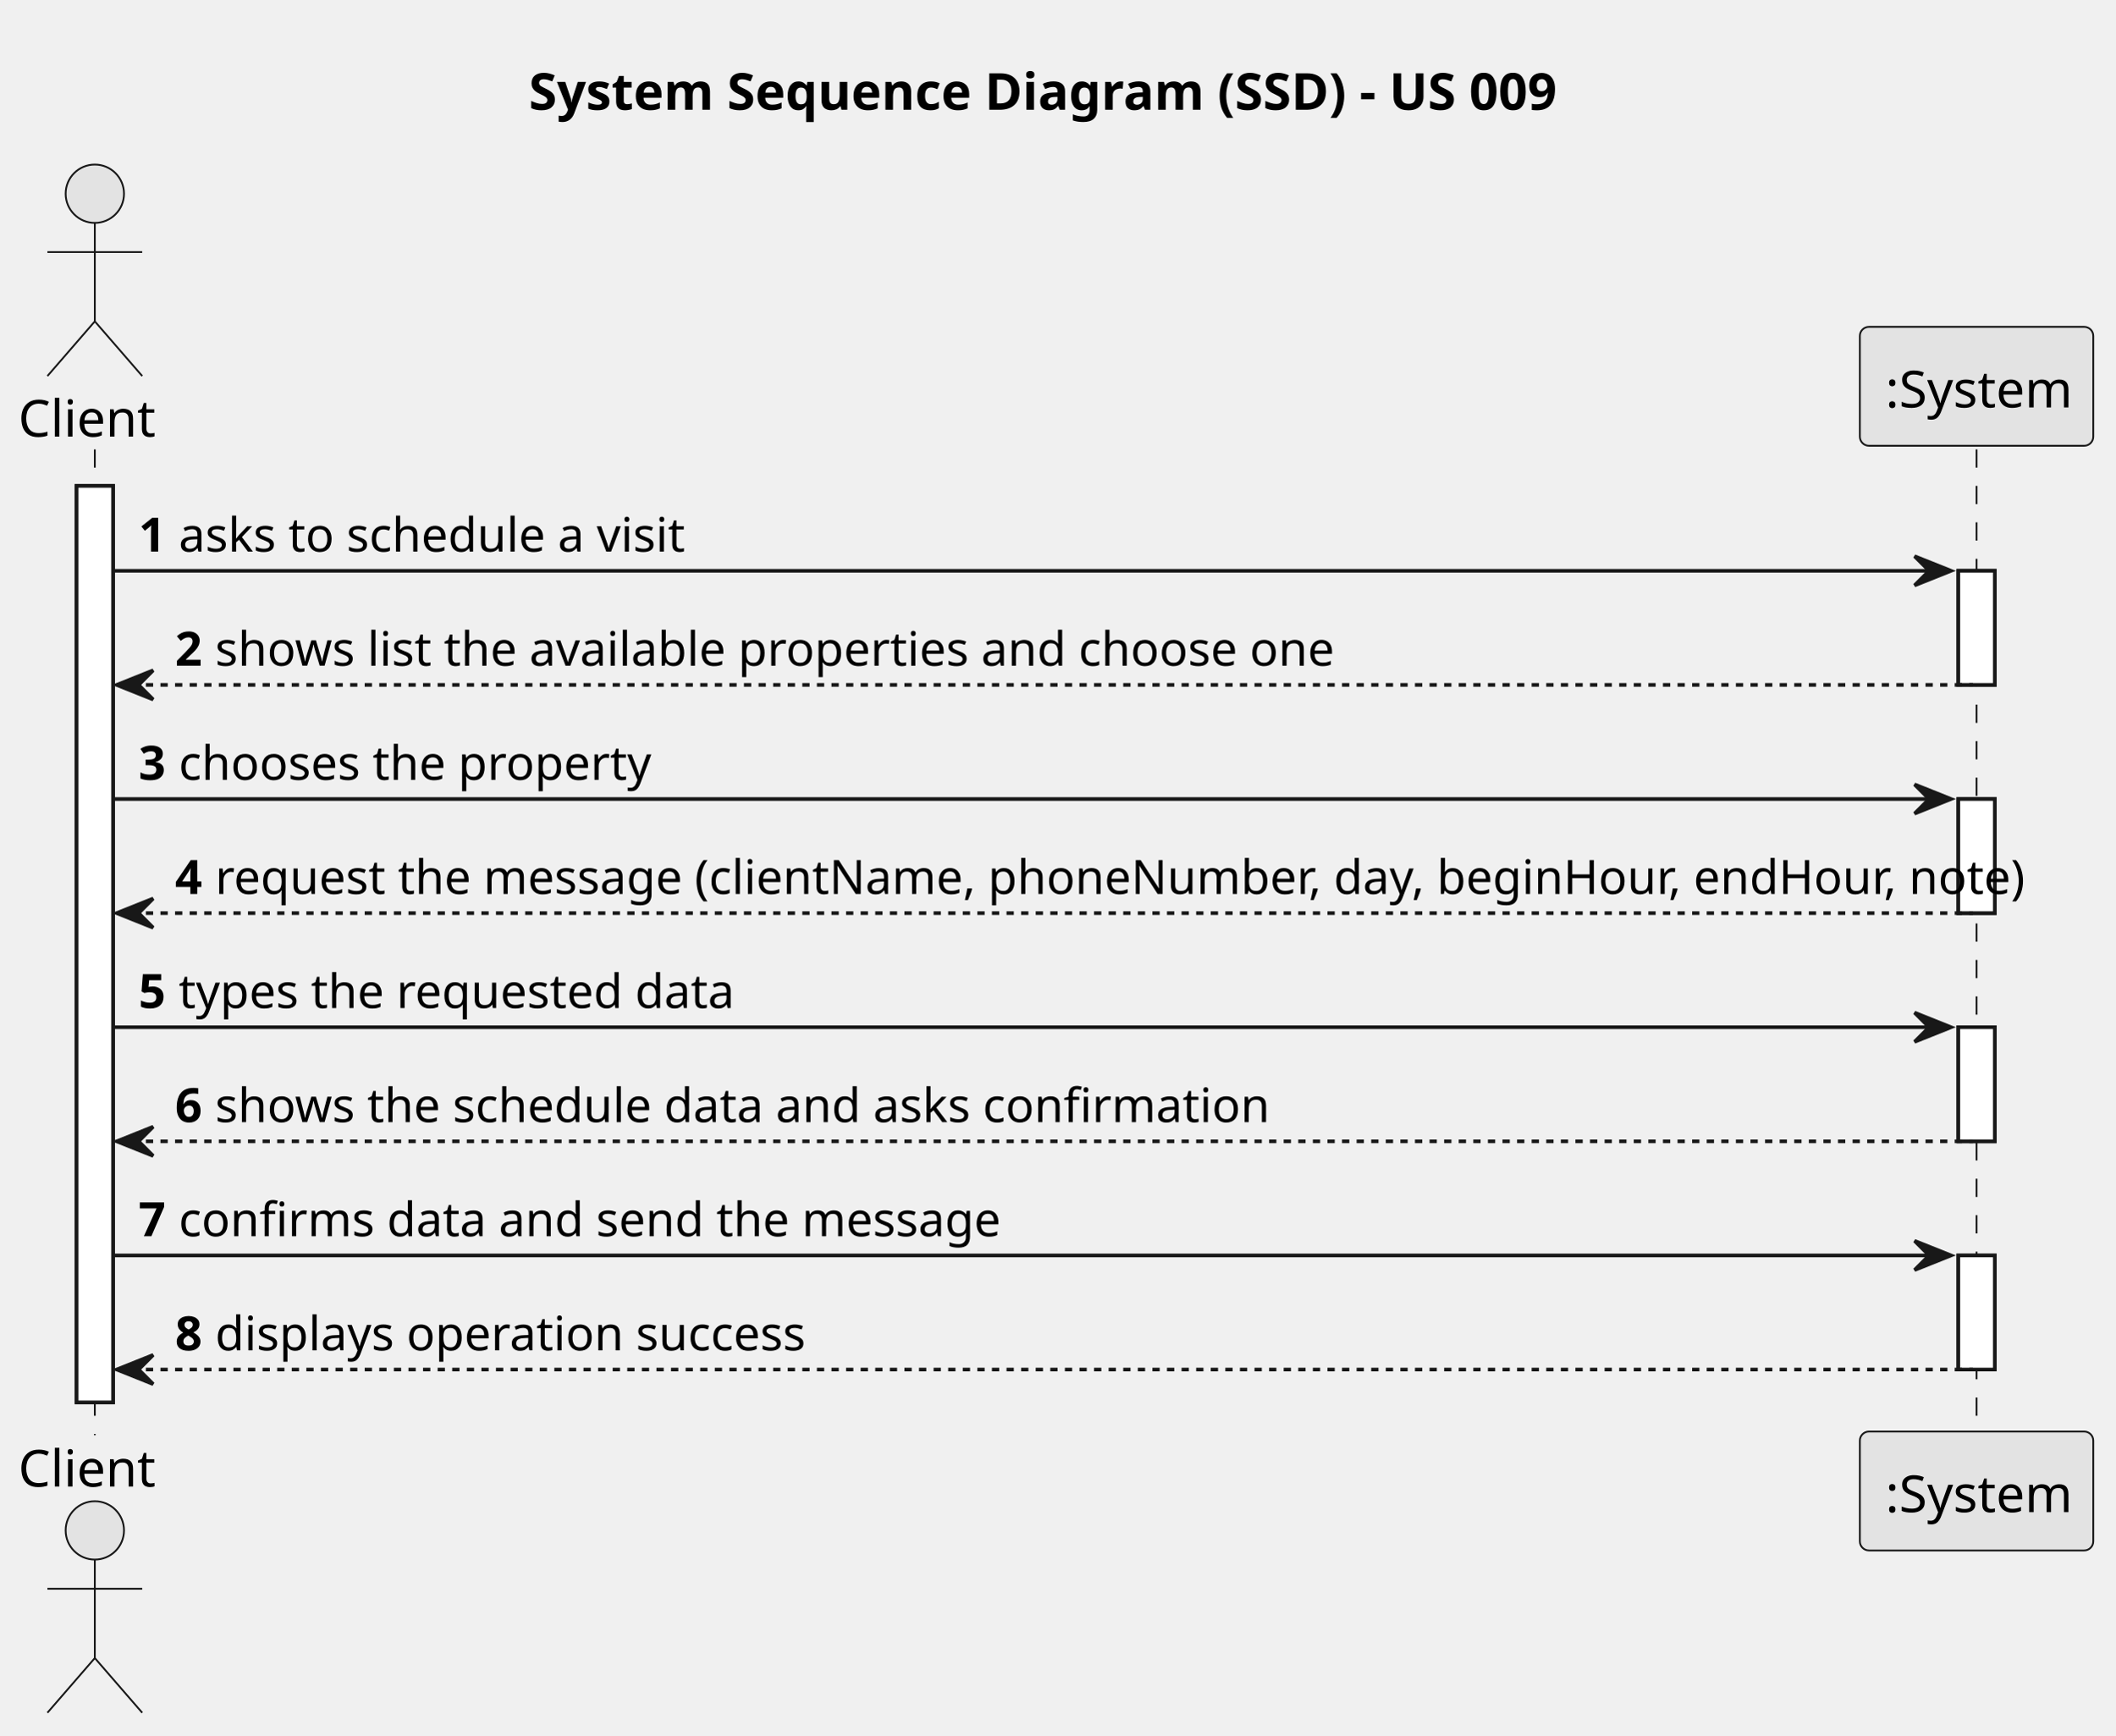
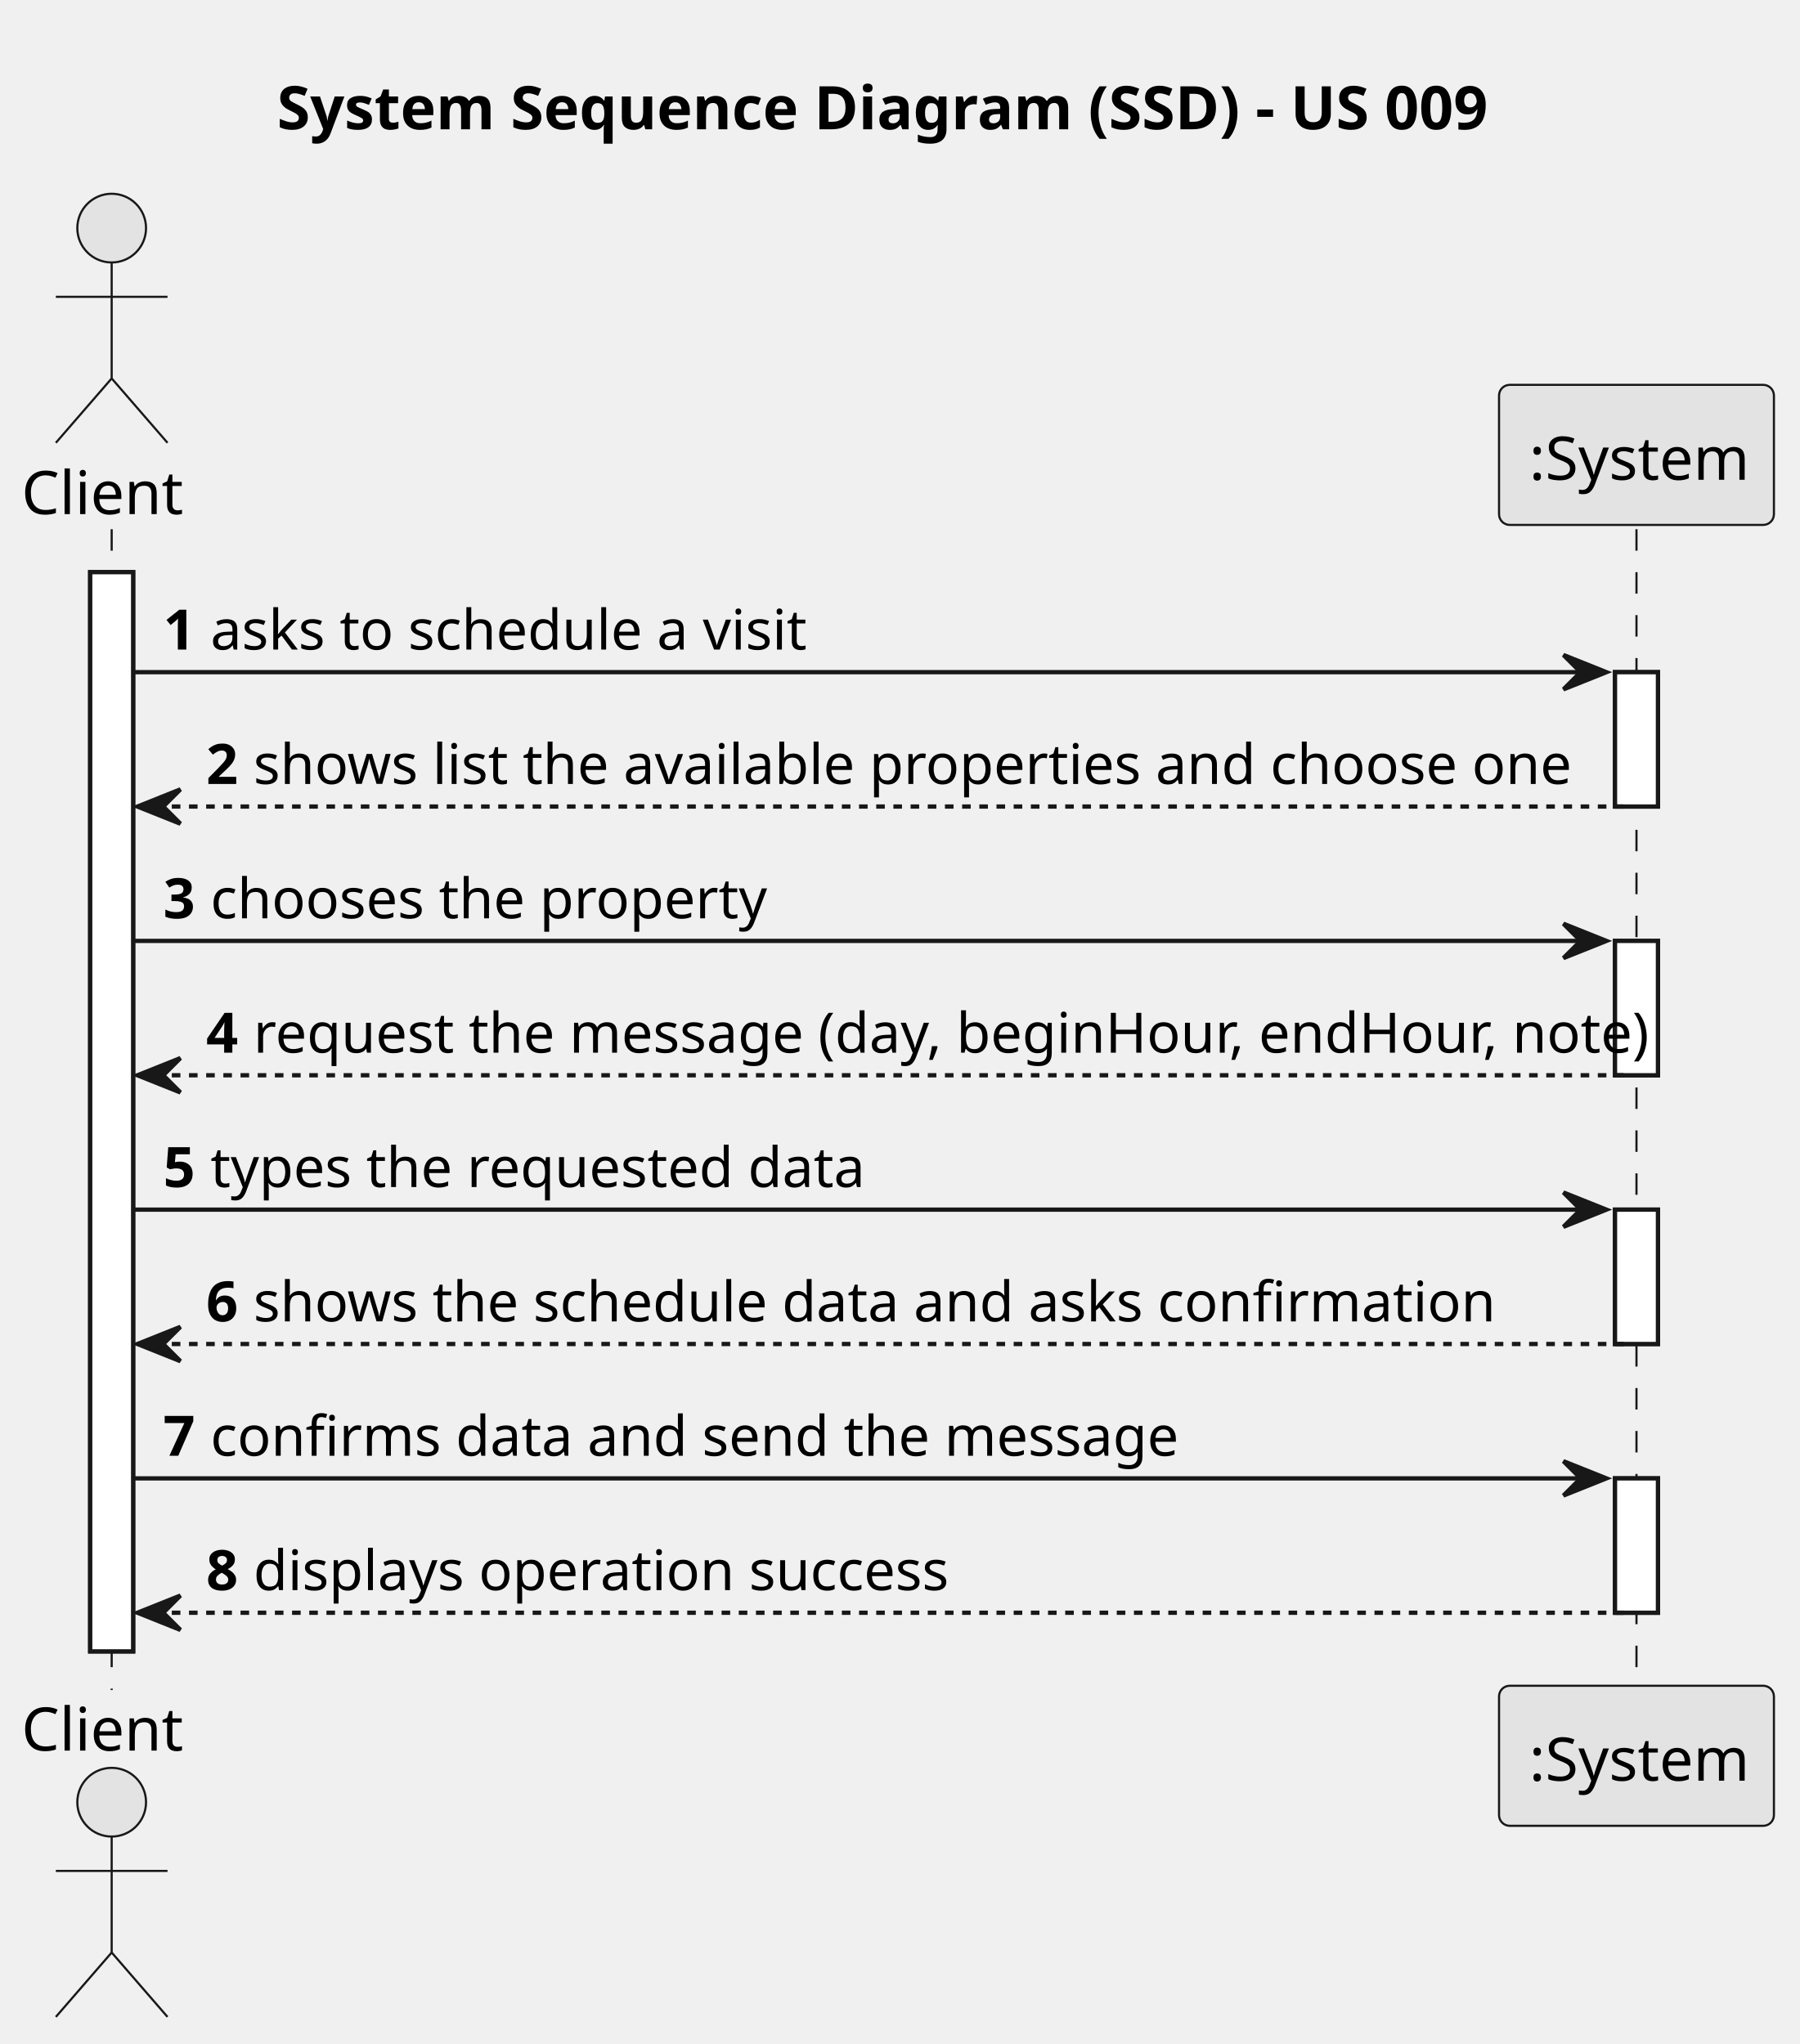
- <svg xmlns="http://www.w3.org/2000/svg" contentStyleType="text/css" height="476px" preserveAspectRatio="none" style="width:580px;height:476px;background:#FFFFFF;" version="1.1" viewBox="0 0 580 476" width="580px" zoomAndPan="magnify">
+ <svg xmlns="http://www.w3.org/2000/svg" contentStyleType="text/css" height="476px" preserveAspectRatio="none" style="width:419px;height:476px;background:#FFFFFF;" version="1.1" viewBox="0 0 419 476" width="419px" zoomAndPan="magnify">
  <defs />
  <g>
-     <text fill="#000000" font-family="sans-serif" font-size="14" font-weight="bold" lengthAdjust="spacing" textLength="288" x="145" y="30.107">System Sequence Diagram (SSD) - US 009</text>
+     <text fill="#000000" font-family="sans-serif" font-size="14" font-weight="bold" lengthAdjust="spacing" textLength="288" x="64.5" y="30.107">System Sequence Diagram (SSD) - US 009</text>
    <rect fill="#FFFFFF" height="251.328" style="stroke:#181818;stroke-width:1.0;" width="10" x="21" y="133.242" />
-     <rect fill="#FFFFFF" height="31.291" style="stroke:#181818;stroke-width:1.0;" width="10" x="537" y="156.533" />
-     <rect fill="#FFFFFF" height="31.291" style="stroke:#181818;stroke-width:1.0;" width="10" x="537" y="219.115" />
-     <rect fill="#FFFFFF" height="31.291" style="stroke:#181818;stroke-width:1.0;" width="10" x="537" y="281.697" />
-     <rect fill="#FFFFFF" height="31.291" style="stroke:#181818;stroke-width:1.0;" width="10" x="537" y="344.279" />
+     <rect fill="#FFFFFF" height="31.291" style="stroke:#181818;stroke-width:1.0;" width="10" x="376" y="156.533" />
+     <rect fill="#FFFFFF" height="31.291" style="stroke:#181818;stroke-width:1.0;" width="10" x="376" y="219.115" />
+     <rect fill="#FFFFFF" height="31.291" style="stroke:#181818;stroke-width:1.0;" width="10" x="376" y="281.697" />
+     <rect fill="#FFFFFF" height="31.291" style="stroke:#181818;stroke-width:1.0;" width="10" x="376" y="344.279" />
    <line style="stroke:#181818;stroke-width:0.5;stroke-dasharray:5.0,5.0;" x1="26" x2="26" y1="123.242" y2="393.57" />
-     <line style="stroke:#181818;stroke-width:0.5;stroke-dasharray:5.0,5.0;" x1="542" x2="542" y1="123.242" y2="393.57" />
+     <line style="stroke:#181818;stroke-width:0.5;stroke-dasharray:5.0,5.0;" x1="381" x2="381" y1="123.242" y2="393.57" />
    <text fill="#000000" font-family="sans-serif" font-size="14" lengthAdjust="spacing" textLength="36" x="5" y="119.728">Client</text>
    <ellipse cx="26" cy="53.121" fill="#E3E3E3" rx="8" ry="8" style="stroke:#181818;stroke-width:0.5;" />
    <path d="M26,61.121 L26,88.121 M13,69.121 L39,69.121 M26,88.121 L13,103.121 M26,88.121 L39,103.121 " fill="none" style="stroke:#181818;stroke-width:0.5;" />
    <text fill="#000000" font-family="sans-serif" font-size="14" lengthAdjust="spacing" textLength="36" x="5" y="407.678">Client</text>
    <ellipse cx="26" cy="419.691" fill="#E3E3E3" rx="8" ry="8" style="stroke:#181818;stroke-width:0.5;" />
    <path d="M26,427.691 L26,454.691 M13,435.691 L39,435.691 M26,454.691 L13,469.691 M26,454.691 L39,469.691 " fill="none" style="stroke:#181818;stroke-width:0.5;" />
-     <rect fill="#E3E3E3" height="32.621" rx="2.5" ry="2.5" style="stroke:#181818;stroke-width:0.5;" width="64" x="510" y="89.621" />
-     <text fill="#000000" font-family="sans-serif" font-size="14" lengthAdjust="spacing" textLength="50" x="517" y="111.728">:System</text>
-     <rect fill="#E3E3E3" height="32.621" rx="2.5" ry="2.5" style="stroke:#181818;stroke-width:0.5;" width="64" x="510" y="392.57" />
-     <text fill="#000000" font-family="sans-serif" font-size="14" lengthAdjust="spacing" textLength="50" x="517" y="414.678">:System</text>
+     <rect fill="#E3E3E3" height="32.621" rx="2.5" ry="2.5" style="stroke:#181818;stroke-width:0.5;" width="64" x="349" y="89.621" />
+     <text fill="#000000" font-family="sans-serif" font-size="14" lengthAdjust="spacing" textLength="50" x="356" y="111.728">:System</text>
+     <rect fill="#E3E3E3" height="32.621" rx="2.5" ry="2.5" style="stroke:#181818;stroke-width:0.5;" width="64" x="349" y="392.57" />
+     <text fill="#000000" font-family="sans-serif" font-size="14" lengthAdjust="spacing" textLength="50" x="356" y="414.678">:System</text>
    <rect fill="#FFFFFF" height="251.328" style="stroke:#181818;stroke-width:1.0;" width="10" x="21" y="133.242" />
-     <rect fill="#FFFFFF" height="31.291" style="stroke:#181818;stroke-width:1.0;" width="10" x="537" y="156.533" />
-     <rect fill="#FFFFFF" height="31.291" style="stroke:#181818;stroke-width:1.0;" width="10" x="537" y="219.115" />
-     <rect fill="#FFFFFF" height="31.291" style="stroke:#181818;stroke-width:1.0;" width="10" x="537" y="281.697" />
-     <rect fill="#FFFFFF" height="31.291" style="stroke:#181818;stroke-width:1.0;" width="10" x="537" y="344.279" />
-     <polygon fill="#181818" points="525,152.533,535,156.533,525,160.533,529,156.533" style="stroke:#181818;stroke-width:1.0;" />
-     <line style="stroke:#181818;stroke-width:1.0;" x1="31" x2="531" y1="156.533" y2="156.533" />
+     <rect fill="#FFFFFF" height="31.291" style="stroke:#181818;stroke-width:1.0;" width="10" x="376" y="156.533" />
+     <rect fill="#FFFFFF" height="31.291" style="stroke:#181818;stroke-width:1.0;" width="10" x="376" y="219.115" />
+     <rect fill="#FFFFFF" height="31.291" style="stroke:#181818;stroke-width:1.0;" width="10" x="376" y="281.697" />
+     <rect fill="#FFFFFF" height="31.291" style="stroke:#181818;stroke-width:1.0;" width="10" x="376" y="344.279" />
+     <polygon fill="#181818" points="364,152.533,374,156.533,364,160.533,368,156.533" style="stroke:#181818;stroke-width:1.0;" />
+     <line style="stroke:#181818;stroke-width:1.0;" x1="31" x2="370" y1="156.533" y2="156.533" />
    <text fill="#000000" font-family="sans-serif" font-size="13" font-weight="bold" lengthAdjust="spacing" textLength="7" x="38" y="151.27">1</text>
    <text fill="#000000" font-family="sans-serif" font-size="13" lengthAdjust="spacing" textLength="136" x="49" y="151.27">asks to schedule a visit</text>
    <polygon fill="#181818" points="42,183.824,32,187.824,42,191.824,38,187.824" style="stroke:#181818;stroke-width:1.0;" />
-     <line style="stroke:#181818;stroke-width:1.0;stroke-dasharray:2.0,2.0;" x1="36" x2="541" y1="187.824" y2="187.824" />
+     <line style="stroke:#181818;stroke-width:1.0;stroke-dasharray:2.0,2.0;" x1="36" x2="380" y1="187.824" y2="187.824" />
    <text fill="#000000" font-family="sans-serif" font-size="13" font-weight="bold" lengthAdjust="spacing" textLength="7" x="48" y="182.561">2</text>
    <text fill="#000000" font-family="sans-serif" font-size="13" lengthAdjust="spacing" textLength="290" x="59" y="182.561">shows list the available properties and choose one</text>
-     <polygon fill="#181818" points="525,215.115,535,219.115,525,223.115,529,219.115" style="stroke:#181818;stroke-width:1.0;" />
-     <line style="stroke:#181818;stroke-width:1.0;" x1="31" x2="531" y1="219.115" y2="219.115" />
+     <polygon fill="#181818" points="364,215.115,374,219.115,364,223.115,368,219.115" style="stroke:#181818;stroke-width:1.0;" />
+     <line style="stroke:#181818;stroke-width:1.0;" x1="31" x2="370" y1="219.115" y2="219.115" />
    <text fill="#000000" font-family="sans-serif" font-size="13" font-weight="bold" lengthAdjust="spacing" textLength="7" x="38" y="213.852">3</text>
    <text fill="#000000" font-family="sans-serif" font-size="13" lengthAdjust="spacing" textLength="122" x="49" y="213.852">chooses the property</text>
    <polygon fill="#181818" points="42,246.406,32,250.406,42,254.406,38,250.406" style="stroke:#181818;stroke-width:1.0;" />
-     <line style="stroke:#181818;stroke-width:1.0;stroke-dasharray:2.0,2.0;" x1="36" x2="541" y1="250.406" y2="250.406" />
+     <line style="stroke:#181818;stroke-width:1.0;stroke-dasharray:2.0,2.0;" x1="36" x2="380" y1="250.406" y2="250.406" />
    <text fill="#000000" font-family="sans-serif" font-size="13" font-weight="bold" lengthAdjust="spacing" textLength="7" x="48" y="245.144">4</text>
-     <text fill="#000000" font-family="sans-serif" font-size="13" lengthAdjust="spacing" textLength="471" x="59" y="245.144">request the message (clientName, phoneNumber, day, beginHour, endHour, note)</text>
-     <polygon fill="#181818" points="525,277.697,535,281.697,525,285.697,529,281.697" style="stroke:#181818;stroke-width:1.0;" />
-     <line style="stroke:#181818;stroke-width:1.0;" x1="31" x2="531" y1="281.697" y2="281.697" />
+     <text fill="#000000" font-family="sans-serif" font-size="13" lengthAdjust="spacing" textLength="310" x="59" y="245.144">request the message (day, beginHour, endHour, note)</text>
+     <polygon fill="#181818" points="364,277.697,374,281.697,364,285.697,368,281.697" style="stroke:#181818;stroke-width:1.0;" />
+     <line style="stroke:#181818;stroke-width:1.0;" x1="31" x2="370" y1="281.697" y2="281.697" />
    <text fill="#000000" font-family="sans-serif" font-size="13" font-weight="bold" lengthAdjust="spacing" textLength="7" x="38" y="276.435">5</text>
    <text fill="#000000" font-family="sans-serif" font-size="13" lengthAdjust="spacing" textLength="144" x="49" y="276.435">types the requested data</text>
    <polygon fill="#181818" points="42,308.988,32,312.988,42,316.988,38,312.988" style="stroke:#181818;stroke-width:1.0;" />
-     <line style="stroke:#181818;stroke-width:1.0;stroke-dasharray:2.0,2.0;" x1="36" x2="541" y1="312.988" y2="312.988" />
+     <line style="stroke:#181818;stroke-width:1.0;stroke-dasharray:2.0,2.0;" x1="36" x2="380" y1="312.988" y2="312.988" />
    <text fill="#000000" font-family="sans-serif" font-size="13" font-weight="bold" lengthAdjust="spacing" textLength="7" x="48" y="307.726">6</text>
    <text fill="#000000" font-family="sans-serif" font-size="13" lengthAdjust="spacing" textLength="275" x="59" y="307.726">shows the schedule data and asks confirmation</text>
-     <polygon fill="#181818" points="525,340.279,535,344.279,525,348.279,529,344.279" style="stroke:#181818;stroke-width:1.0;" />
-     <line style="stroke:#181818;stroke-width:1.0;" x1="31" x2="531" y1="344.279" y2="344.279" />
+     <polygon fill="#181818" points="364,340.279,374,344.279,364,348.279,368,344.279" style="stroke:#181818;stroke-width:1.0;" />
+     <line style="stroke:#181818;stroke-width:1.0;" x1="31" x2="370" y1="344.279" y2="344.279" />
    <text fill="#000000" font-family="sans-serif" font-size="13" font-weight="bold" lengthAdjust="spacing" textLength="7" x="38" y="339.017">7</text>
    <text fill="#000000" font-family="sans-serif" font-size="13" lengthAdjust="spacing" textLength="214" x="49" y="339.017">confirms data and send the message</text>
    <polygon fill="#181818" points="42,371.57,32,375.57,42,379.57,38,375.57" style="stroke:#181818;stroke-width:1.0;" />
-     <line style="stroke:#181818;stroke-width:1.0;stroke-dasharray:2.0,2.0;" x1="36" x2="541" y1="375.57" y2="375.57" />
+     <line style="stroke:#181818;stroke-width:1.0;stroke-dasharray:2.0,2.0;" x1="36" x2="380" y1="375.57" y2="375.57" />
    <text fill="#000000" font-family="sans-serif" font-size="13" font-weight="bold" lengthAdjust="spacing" textLength="7" x="48" y="370.308">8</text>
    <text fill="#000000" font-family="sans-serif" font-size="13" lengthAdjust="spacing" textLength="158" x="59" y="370.308">displays operation success</text>
  </g>
</svg>
